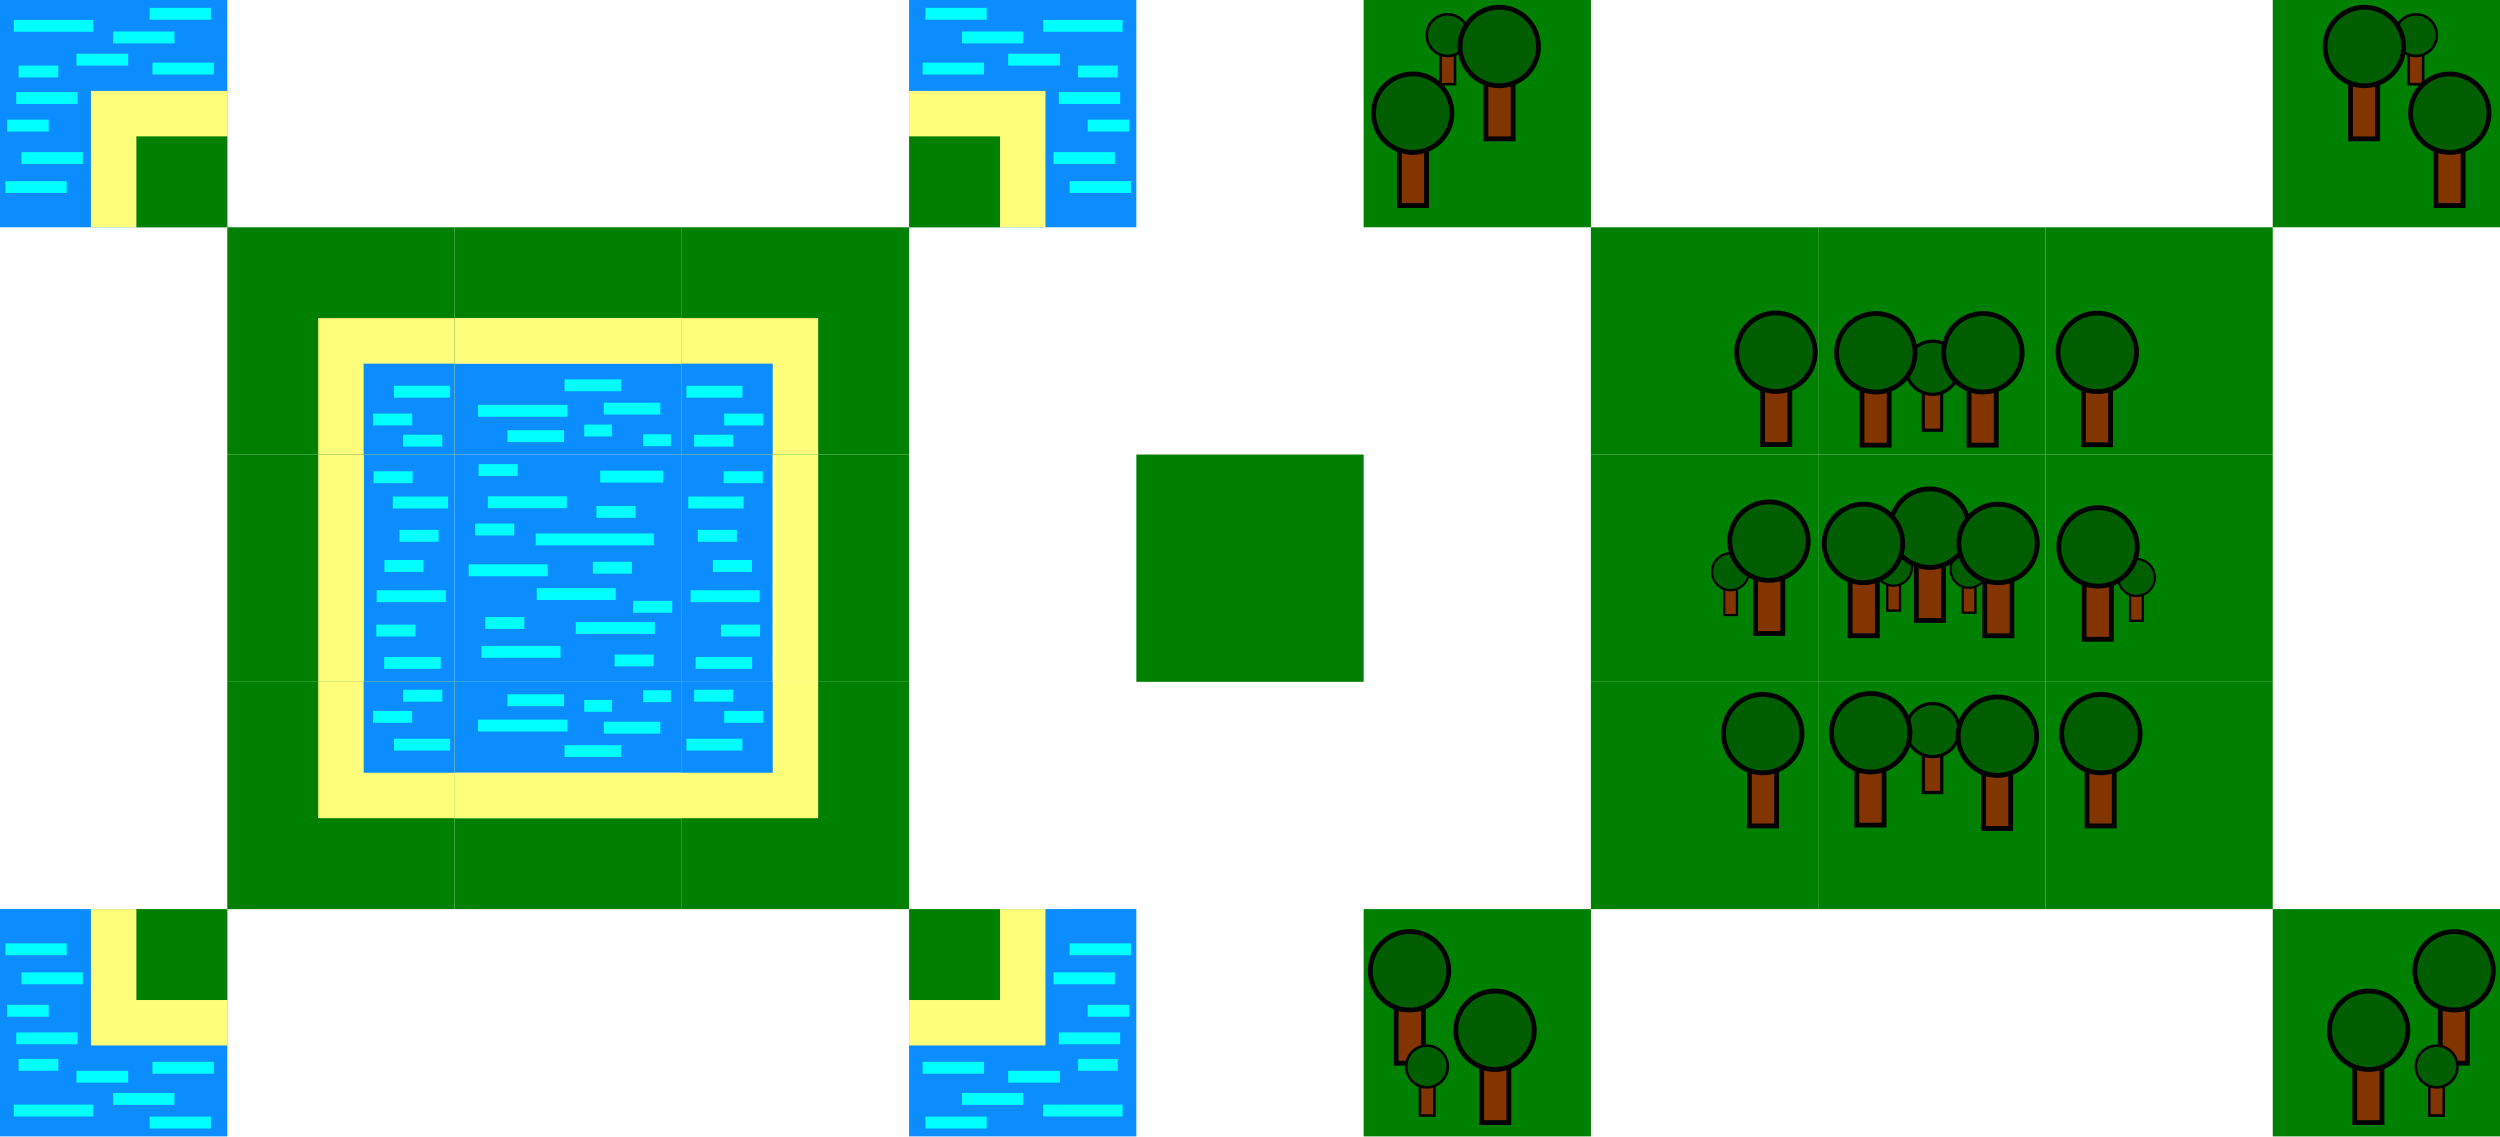
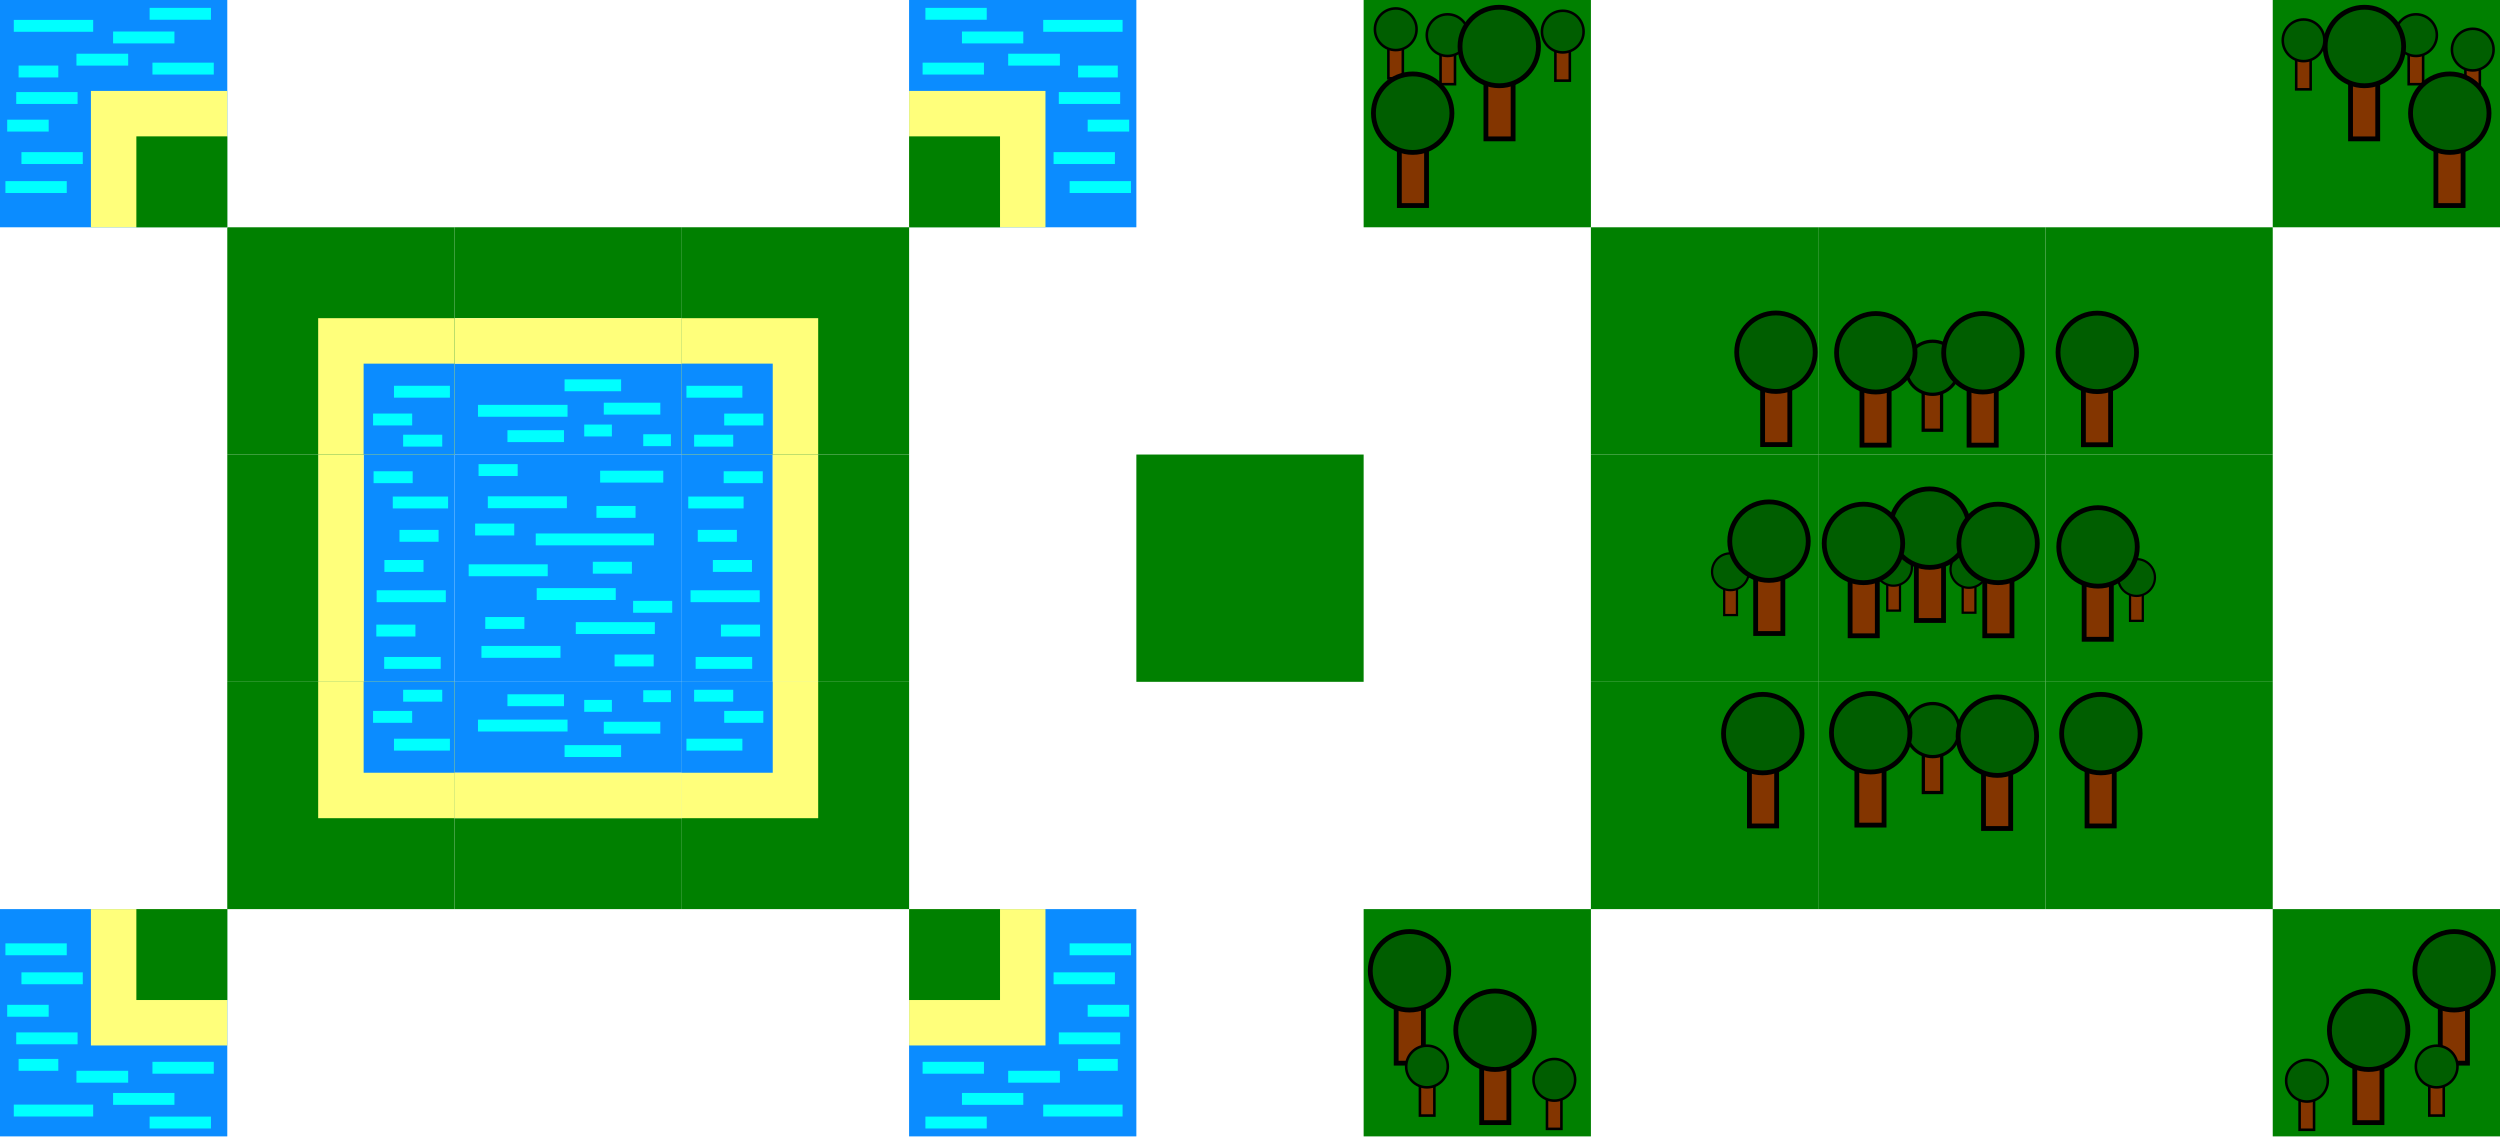
<svg xmlns="http://www.w3.org/2000/svg" width="352" height="160" viewBox="0 0 93.133 42.333" version="1.1" id="svg5">
  <defs id="defs2" />
  <g id="layer1">
    <rect style="fill:#0b8cff;fill-opacity:1;stroke-width:0.166" id="rect340" width="8.467" height="8.467" x="16.933" y="16.933" />
    <rect style="fill:#00ffff;fill-opacity:1;stroke-width:0.132" id="rect5550" width="2.945" height="0.443" x="18.173" y="18.489" />
    <rect style="fill:#00ffff;fill-opacity:1;stroke-width:0.162" id="rect5550-8" width="4.402" height="0.443" x="19.958" y="19.873" />
    <rect style="fill:#00ffff;fill-opacity:1;stroke-width:0.132" id="rect5550-0" width="2.945" height="0.443" x="17.46" y="21.023" />
    <rect style="fill:#00ffff;fill-opacity:1;stroke-width:0.132" id="rect5550-7" width="2.945" height="0.443" x="19.994" y="21.909" />
    <rect style="fill:#00ffff;fill-opacity:1;stroke-width:0.093" id="rect5550-1" width="1.457" height="0.443" x="22.084" y="20.928" />
    <rect style="fill:#00ffff;fill-opacity:1;stroke-width:0.093" id="rect5550-1-5" width="1.457" height="0.443" x="17.7" y="19.505" />
    <rect style="fill:#00ffff;fill-opacity:1;stroke-width:0.093" id="rect5550-1-3" width="1.457" height="0.443" x="22.219" y="18.848" />
    <rect style="fill:#00ffff;fill-opacity:1;stroke-width:0.093" id="rect5550-1-3-9" width="1.457" height="0.443" x="22.895" y="24.383" />
    <rect style="fill:#00ffff;fill-opacity:1;stroke-width:0.093" id="rect5550-1-3-3" width="1.457" height="0.443" x="17.828" y="17.29" />
    <rect style="fill:#00ffff;fill-opacity:1;stroke-width:0.093" id="rect5550-1-9" width="1.457" height="0.443" x="18.078" y="22.986" />
    <rect style="fill:#00ffff;fill-opacity:1;stroke-width:0.093" id="rect5550-1-9-3" width="1.457" height="0.443" x="23.585" y="22.384" />
    <rect style="fill:#00ffff;fill-opacity:1;stroke-width:0.132" id="rect5550-4" width="2.945" height="0.443" x="21.45" y="23.176" />
    <rect style="fill:#00ffff;fill-opacity:1;stroke-width:0.132" id="rect5550-3" width="2.945" height="0.443" x="17.935" y="24.063" />
    <rect style="fill:#008000;stroke:none;stroke-width:0.122" id="rect805" width="8.467" height="8.467" x="25.4" y="25.4" />
    <rect style="fill:#008000;stroke:none;stroke-width:0.077" id="rect805-2" width="8.467" height="3.387" x="16.933" y="30.48" />
    <rect style="fill:#ffff7b;fill-opacity:1;stroke-width:0.15" id="rect5763-2-0" width="5.08" height="5.08" x="25.4" y="-30.48" transform="rotate(90)" />
    <rect style="fill:#0b8cff;fill-opacity:1;stroke-width:0.105" id="rect340-7-4" width="3.387" height="8.467" x="-16.933" y="16.933" transform="scale(-1,1)" />
    <rect style="fill:#00ffff;fill-opacity:1;stroke-width:0.093" id="rect5550-1-3-4-4" width="1.457" height="0.443" x="-15.374" y="17.556" transform="scale(-1,1)" />
    <rect style="fill:#00ffff;fill-opacity:1;stroke-width:0.111" id="rect5550-1-3-4-4-5" width="2.061" height="0.443" x="-16.693" y="18.498" transform="scale(-1,1)" />
    <rect style="fill:#00ffff;fill-opacity:1;stroke-width:0.093" id="rect5550-1-3-9-9" width="1.457" height="0.443" x="-15.777" y="20.862" transform="scale(-1,1)" />
    <rect style="fill:#00ffff;fill-opacity:1;stroke-width:0.093" id="rect5550-1-3-3-6" width="1.457" height="0.443" x="-16.339" y="19.74" transform="scale(-1,1)" />
    <rect style="fill:#00ffff;fill-opacity:1;stroke-width:0.093" id="rect5550-1-3-1-3" width="1.457" height="0.443" x="-15.476" y="23.269" transform="scale(-1,1)" />
    <rect style="fill:#00ffff;fill-opacity:1;stroke-width:0.112" id="rect5550-1-3-97-6" width="2.106" height="0.443" x="-16.418" y="24.474" transform="scale(-1,1)" />
    <rect style="fill:#00ffff;fill-opacity:1;stroke-width:0.124" id="rect5550-1-3-2-4" width="2.577" height="0.443" x="-16.608" y="21.989" transform="scale(-1,1)" />
    <rect style="fill:#ffff7b;fill-opacity:1;stroke-width:0.112" id="rect5763-9" width="1.693" height="8.467" x="-13.547" y="16.933" transform="scale(-1,1)" />
    <rect style="fill:#0b8cff;fill-opacity:1;stroke-width:0.105" id="rect340-7-7" width="3.387" height="8.467" x="25.4" y="-25.4" transform="rotate(90)" />
    <rect style="fill:#0b8cff;fill-opacity:1;stroke-width:0.066" id="rect340-7-7-8" width="3.387" height="3.387" x="25.4" y="-28.787" transform="rotate(90)" />
    <rect style="fill:#00ffff;fill-opacity:1;stroke-width:0.093" id="rect5550-1-3-1-0" width="1.457" height="0.443" x="25.858" y="25.696" />
    <rect style="fill:#00ffff;fill-opacity:1;stroke-width:0.111" id="rect5550-1-3-1-0-9" width="2.084" height="0.443" x="25.572" y="27.519" />
    <rect style="fill:#00ffff;fill-opacity:1;stroke-width:0.093" id="rect5550-1-3-1-0-7" width="1.457" height="0.443" x="26.979" y="26.484" />
    <rect style="fill:#008000;stroke:none;stroke-width:0.122" id="rect805-8" width="8.467" height="8.467" x="-16.933" y="25.4" transform="scale(-1,1)" />
    <rect style="fill:#ffff7b;fill-opacity:1;stroke-width:0.15" id="rect5763-2-0-8" width="5.08" height="5.08" x="25.4" y="11.853" transform="matrix(0,1,1,0,0,0)" />
    <rect style="fill:#0b8cff;fill-opacity:1;stroke-width:0.066" id="rect340-7-7-8-6" width="3.387" height="3.387" x="25.4" y="13.547" transform="matrix(0,1,1,0,0,0)" />
    <rect style="fill:#00ffff;fill-opacity:1;stroke-width:0.093" id="rect5550-1-3-1-0-5" width="1.457" height="0.443" x="-16.475" y="25.696" transform="scale(-1,1)" />
    <rect style="fill:#00ffff;fill-opacity:1;stroke-width:0.111" id="rect5550-1-3-1-0-9-6" width="2.084" height="0.443" x="-16.761" y="27.519" transform="scale(-1,1)" />
    <rect style="fill:#00ffff;fill-opacity:1;stroke-width:0.093" id="rect5550-1-3-1-0-7-9" width="1.457" height="0.443" x="-15.354" y="26.484" transform="scale(-1,1)" />
    <rect style="fill:#00ffff;fill-opacity:1;stroke-width:0.112" id="rect5550-1-3-97-5" width="2.106" height="0.443" x="18.904" y="25.864" />
    <rect style="fill:#00ffff;fill-opacity:1;stroke-width:0.141" id="rect5550-1-3-97-1" width="3.337" height="0.443" x="17.806" y="26.808" />
    <rect style="fill:#00ffff;fill-opacity:1;stroke-width:0.112" id="rect5550-1-3-97-3" width="2.106" height="0.443" x="22.493" y="26.888" />
    <rect style="fill:#00ffff;fill-opacity:1;stroke-width:0.078" id="rect5550-1-3-97-9" width="1.031" height="0.443" x="21.764" y="26.074" />
    <rect style="fill:#00ffff;fill-opacity:1;stroke-width:0.078" id="rect5550-1-3-97-9-7" width="1.031" height="0.443" x="23.963" y="25.713" />
    <rect style="fill:#00ffff;fill-opacity:1;stroke-width:0.112" id="rect5550-1-3-97-15" width="2.106" height="0.443" x="21.032" y="27.758" />
    <rect style="fill:#ffff7b;fill-opacity:1;stroke-width:0.112" id="rect5763-2" width="1.693" height="8.467" x="28.787" y="-25.4" transform="rotate(90)" />
    <rect style="fill:#008000;stroke:none;stroke-width:0.077" id="rect805-2-6" width="8.467" height="3.387" x="16.933" y="-11.853" transform="scale(1,-1)" />
    <rect style="fill:#0b8cff;fill-opacity:1;stroke-width:0.105" id="rect340-7-7-9" width="3.387" height="8.467" x="-16.933" y="-25.4" transform="matrix(0,-1,-1,0,0,0)" />
    <rect style="fill:#00ffff;fill-opacity:1;stroke-width:0.112" id="rect5550-1-3-97-5-8" width="2.106" height="0.443" x="18.904" y="-16.469" transform="scale(1,-1)" />
    <rect style="fill:#00ffff;fill-opacity:1;stroke-width:0.141" id="rect5550-1-3-97-1-0" width="3.337" height="0.443" x="17.806" y="-15.525" transform="scale(1,-1)" />
    <rect style="fill:#00ffff;fill-opacity:1;stroke-width:0.112" id="rect5550-1-3-97-3-7" width="2.106" height="0.443" x="22.493" y="-15.445" transform="scale(1,-1)" />
    <rect style="fill:#00ffff;fill-opacity:1;stroke-width:0.078" id="rect5550-1-3-97-9-8" width="1.031" height="0.443" x="21.764" y="-16.259" transform="scale(1,-1)" />
    <rect style="fill:#00ffff;fill-opacity:1;stroke-width:0.078" id="rect5550-1-3-97-9-7-0" width="1.031" height="0.443" x="23.963" y="-16.62" transform="scale(1,-1)" />
    <rect style="fill:#00ffff;fill-opacity:1;stroke-width:0.112" id="rect5550-1-3-97-15-6" width="2.106" height="0.443" x="21.032" y="-14.575" transform="scale(1,-1)" />
    <rect style="fill:#ffff7b;fill-opacity:1;stroke-width:0.112" id="rect5763-2-9" width="1.693" height="8.467" x="-13.547" y="-25.4" transform="matrix(0,-1,-1,0,0,0)" />
    <rect style="fill:#008000;fill-opacity:1;stroke-width:0.25" id="rect5763-2-0-9-2-5-2" width="8.467" height="8.467" x="16.933" y="-50.8" transform="rotate(90)" />
    <rect style="fill:#008000;fill-opacity:1;stroke-width:0.25" id="rect5763-2-0-9-2-5-2-4" width="8.467" height="8.467" x="16.933" y="-67.733" transform="rotate(90)" />
    <rect style="fill:#008000;fill-opacity:1;stroke-width:0.25" id="rect5763-2-0-9-2-5-2-4-7" width="8.467" height="8.467" x="25.4" y="-67.733" transform="rotate(90)" />
    <rect style="fill:#008000;fill-opacity:1;stroke-width:0.25" id="rect5763-2-0-9-2-5-2-4-7-0" width="8.467" height="8.467" x="33.867" y="-59.267" transform="rotate(90)" />
    <rect style="fill:#008000;fill-opacity:1;stroke-width:0.25" id="rect5763-2-0-9-2-5-2-4-1" width="8.467" height="8.467" x="25.4" y="-76.2" transform="rotate(90)" />
    <rect style="fill:#833500;fill-opacity:1;stroke:#000000;stroke-width:0.122;stroke-dasharray:none;stroke-opacity:1" id="rect10296-6-5-3-4" width="0.685" height="1.734" x="-72.335" y="27.79" transform="scale(-1,1)" />
    <rect style="fill:#008000;fill-opacity:1;stroke-width:0.25" id="rect5763-2-0-9-2-5-2-4-1-4" width="8.467" height="8.467" x="8.467" y="-76.2" transform="rotate(90)" />
    <rect style="fill:#833500;fill-opacity:1;stroke:#000000;stroke-width:0.122;stroke-dasharray:none;stroke-opacity:1" id="rect10296-6-5-3-4-8" width="0.685" height="1.734" x="-72.33" y="14.293" transform="scale(-1,1)" />
    <rect style="fill:#008000;fill-opacity:1;stroke-width:0.25" id="rect5763-2-0-9-2-5-2-6" width="8.467" height="8.467" x="16.933" y="-76.2" transform="rotate(90)" />
    <rect style="fill:#833500;fill-opacity:1;stroke:#000000;stroke-width:0.084;stroke-dasharray:none;stroke-opacity:1" id="rect10296-0" width="0.475" height="1.203" x="73.116" y="21.622" />
    <rect style="fill:#0b8cff;fill-opacity:1;stroke-width:0.166" id="rect340-7-7-1" width="8.467" height="8.467" x="33.867" y="-42.333" transform="rotate(90)" />
    <rect style="fill:#ffff7b;fill-opacity:1;stroke-width:0.15" id="rect5763-2-0-9" width="5.08" height="5.08" x="33.867" y="-38.947" transform="rotate(90)" />
    <rect style="fill:#008000;stroke:none;stroke-width:0.049" id="rect805-0" width="3.387" height="3.387" x="33.867" y="33.867" />
    <rect style="fill:#00ffff;fill-opacity:1;stroke-width:0.117" id="rect5550-1-3-1-0-9-0" width="2.285" height="0.443" x="39.847" y="35.143" />
    <rect style="fill:#00ffff;fill-opacity:1;stroke-width:0.117" id="rect5550-1-3-1-0-9-0-8" width="2.285" height="0.443" x="39.249" y="36.223" />
    <rect style="fill:#00ffff;fill-opacity:1;stroke-width:0.096" id="rect5550-1-3-1-0-9-0-5" width="1.546" height="0.443" x="40.52" y="37.433" />
    <rect style="fill:#00ffff;fill-opacity:1;stroke-width:0.117" id="rect5550-1-3-1-0-9-0-0" width="2.285" height="0.443" x="39.444" y="38.46" />
    <rect style="fill:#00ffff;fill-opacity:1;stroke-width:0.117" id="rect5550-1-3-1-0-9-0-1" width="2.285" height="0.443" x="34.37" y="39.556" />
    <rect style="fill:#00ffff;fill-opacity:1;stroke-width:0.117" id="rect5550-1-3-1-0-9-0-87" width="2.285" height="0.443" x="35.836" y="40.716" />
    <rect style="fill:#00ffff;fill-opacity:1;stroke-width:0.094" id="rect5550-1-3-1-0-9-0-7" width="1.479" height="0.443" x="40.162" y="39.448" />
    <rect style="fill:#00ffff;fill-opacity:1;stroke-width:0.107" id="rect5550-1-3-1-0-9-0-89" width="1.927" height="0.443" x="37.558" y="39.89" />
    <rect style="fill:#00ffff;fill-opacity:1;stroke-width:0.133" id="rect5550-1-3-1-0-9-0-76" width="2.957" height="0.443" x="38.863" y="41.15" />
    <rect style="fill:#00ffff;fill-opacity:1;stroke-width:0.117" id="rect5550-1-3-1-0-9-0-88" width="2.285" height="0.443" x="34.474" y="41.597" />
    <rect style="fill:#0b8cff;fill-opacity:1;stroke-width:0.166" id="rect340-7-7-1-3" width="8.467" height="8.467" x="33.867" y="2.6394043e-06" transform="matrix(0,1,1,0,0,0)" />
    <rect style="fill:#ffff7b;fill-opacity:1;stroke-width:0.15" id="rect5763-2-0-9-1" width="5.08" height="5.08" x="33.867" y="3.387" transform="matrix(0,1,1,0,0,0)" />
    <rect style="fill:#008000;stroke:none;stroke-width:0.049" id="rect805-0-6" width="3.387" height="3.387" x="-8.467" y="33.867" transform="scale(-1,1)" />
    <rect style="fill:#00ffff;fill-opacity:1;stroke-width:0.117" id="rect5550-1-3-1-0-9-0-9" width="2.285" height="0.443" x="-2.487" y="35.143" transform="scale(-1,1)" />
    <rect style="fill:#00ffff;fill-opacity:1;stroke-width:0.117" id="rect5550-1-3-1-0-9-0-8-0" width="2.285" height="0.443" x="-3.084" y="36.223" transform="scale(-1,1)" />
    <rect style="fill:#00ffff;fill-opacity:1;stroke-width:0.096" id="rect5550-1-3-1-0-9-0-5-6" width="1.546" height="0.443" x="-1.814" y="37.433" transform="scale(-1,1)" />
    <rect style="fill:#00ffff;fill-opacity:1;stroke-width:0.117" id="rect5550-1-3-1-0-9-0-0-4" width="2.285" height="0.443" x="-2.89" y="38.46" transform="scale(-1,1)" />
    <rect style="fill:#00ffff;fill-opacity:1;stroke-width:0.117" id="rect5550-1-3-1-0-9-0-1-7" width="2.285" height="0.443" x="-7.964" y="39.556" transform="scale(-1,1)" />
    <rect style="fill:#00ffff;fill-opacity:1;stroke-width:0.117" id="rect5550-1-3-1-0-9-0-87-5" width="2.285" height="0.443" x="-6.498" y="40.716" transform="scale(-1,1)" />
    <rect style="fill:#00ffff;fill-opacity:1;stroke-width:0.094" id="rect5550-1-3-1-0-9-0-7-11" width="1.479" height="0.443" x="-2.172" y="39.448" transform="scale(-1,1)" />
    <rect style="fill:#00ffff;fill-opacity:1;stroke-width:0.107" id="rect5550-1-3-1-0-9-0-89-2" width="1.927" height="0.443" x="-4.775" y="39.89" transform="scale(-1,1)" />
    <rect style="fill:#00ffff;fill-opacity:1;stroke-width:0.133" id="rect5550-1-3-1-0-9-0-76-4" width="2.957" height="0.443" x="-3.471" y="41.15" transform="scale(-1,1)" />
    <rect style="fill:#00ffff;fill-opacity:1;stroke-width:0.117" id="rect5550-1-3-1-0-9-0-88-3" width="2.285" height="0.443" x="-7.859" y="41.597" transform="scale(-1,1)" />
    <rect style="fill:#833500;fill-opacity:1;stroke:#000000;stroke-width:0.18;stroke-dasharray:none;stroke-opacity:1" id="rect10296" width="1.013" height="2.565" x="71.39" y="20.55" />
    <circle style="fill:#005e00;fill-opacity:1;stroke:#000000;stroke-width:0.084;stroke-dasharray:none;stroke-opacity:1" id="path10190-1" cx="73.349" cy="21.211" r="0.686" />
    <rect style="fill:#833500;fill-opacity:1;stroke:#000000;stroke-width:0.084;stroke-dasharray:none;stroke-opacity:1" id="rect10296-0-3" width="0.475" height="1.203" x="70.306" y="21.544" />
    <circle style="fill:#005e00;fill-opacity:1;stroke:#000000;stroke-width:0.084;stroke-dasharray:none;stroke-opacity:1" id="path10190-1-2" cx="70.539" cy="21.133" r="0.686" />
    <rect style="fill:#833500;fill-opacity:1;stroke:#000000;stroke-width:0.084;stroke-dasharray:none;stroke-opacity:1" id="rect10296-0-3-6" width="0.475" height="1.203" x="64.232" y="21.71" />
    <circle style="fill:#005e00;fill-opacity:1;stroke:#000000;stroke-width:0.084;stroke-dasharray:none;stroke-opacity:1" id="path10190-1-2-1" cx="64.465" cy="21.299" r="0.686" />
    <circle style="fill:#005e00;fill-opacity:1;stroke:#000000;stroke-width:0.18;stroke-dasharray:none;stroke-opacity:1" id="path10190" cx="71.887" cy="19.675" r="1.462" />
    <rect style="fill:#833500;fill-opacity:1;stroke:#000000;stroke-width:0.18;stroke-dasharray:none;stroke-opacity:1" id="rect10296-7" width="1.013" height="2.565" x="73.939" y="21.12" />
    <circle style="fill:#005e00;fill-opacity:1;stroke:#000000;stroke-width:0.18;stroke-dasharray:none;stroke-opacity:1" id="path10190-6" cx="74.435" cy="20.244" r="1.462" />
    <rect style="fill:#833500;fill-opacity:1;stroke:#000000;stroke-width:0.18;stroke-dasharray:none;stroke-opacity:1" id="rect10296-6" width="1.013" height="2.565" x="68.923" y="21.12" />
    <circle style="fill:#005e00;fill-opacity:1;stroke:#000000;stroke-width:0.18;stroke-dasharray:none;stroke-opacity:1" id="path10190-66" cx="69.42" cy="20.244" r="1.462" />
    <rect style="fill:#833500;fill-opacity:1;stroke:#000000;stroke-width:0.18;stroke-dasharray:none;stroke-opacity:1" id="rect10296-6-5" width="1.013" height="2.565" x="65.404" y="21.035" />
    <circle style="fill:#005e00;fill-opacity:1;stroke:#000000;stroke-width:0.18;stroke-dasharray:none;stroke-opacity:1" id="path10190-66-4" cx="65.901" cy="20.159" r="1.462" />
    <rect style="fill:#833500;fill-opacity:1;stroke:#000000;stroke-width:0.18;stroke-dasharray:none;stroke-opacity:1" id="rect10296-6-5-1" width="1.013" height="2.565" x="65.172" y="28.204" />
    <circle style="fill:#005e00;fill-opacity:1;stroke:#000000;stroke-width:0.18;stroke-dasharray:none;stroke-opacity:1" id="path10190-66-4-86" cx="65.669" cy="27.329" r="1.462" />
    <rect style="fill:#833500;fill-opacity:1;stroke:#000000;stroke-width:0.18;stroke-dasharray:none;stroke-opacity:1" id="rect10296-6-5-1-2" width="1.013" height="2.565" x="52.012" y="37.041" />
    <circle style="fill:#005e00;fill-opacity:1;stroke:#000000;stroke-width:0.18;stroke-dasharray:none;stroke-opacity:1" id="path10190-66-4-86-0" cx="52.509" cy="36.165" r="1.462" />
    <rect style="fill:#833500;fill-opacity:1;stroke:#000000;stroke-width:0.18;stroke-dasharray:none;stroke-opacity:1" id="rect10296-6-5-1-05" width="1.013" height="2.565" x="55.197" y="39.256" />
    <circle style="fill:#005e00;fill-opacity:1;stroke:#000000;stroke-width:0.18;stroke-dasharray:none;stroke-opacity:1" id="path10190-66-4-86-66" cx="55.694" cy="38.38" r="1.462" />
    <rect style="fill:#833500;fill-opacity:1;stroke:#000000;stroke-width:0.096;stroke-dasharray:none;stroke-opacity:1" id="rect10296-6-5-1-05-1" width="0.538" height="1.362" x="52.897" y="40.196" />
    <circle style="fill:#005e00;fill-opacity:1;stroke:#000000;stroke-width:0.096;stroke-dasharray:none;stroke-opacity:1" id="path10190-66-4-86-66-5" cx="53.16" cy="39.731" r="0.776" />
    <rect style="fill:#008000;fill-opacity:1;stroke-width:0.25" id="rect5763-2-0-9-2-5-2-4-7-9-3-1" width="8.467" height="8.467" x="-1.3242797e-06" y="-59.267" transform="rotate(90)" />
    <rect style="fill:#833500;fill-opacity:1;stroke:#000000;stroke-width:0.096;stroke-dasharray:none;stroke-opacity:1" id="rect10296-6-5-1-05-1-7" width="0.538" height="1.362" x="53.665" y="1.774" />
    <rect style="fill:#833500;fill-opacity:1;stroke:#000000;stroke-width:0.18;stroke-dasharray:none;stroke-opacity:1" id="rect10296-6-5-1-2-7" width="1.013" height="2.565" x="52.13" y="5.092" />
    <circle style="fill:#005e00;fill-opacity:1;stroke:#000000;stroke-width:0.096;stroke-dasharray:none;stroke-opacity:1" id="path10190-66-4-86-66-5-9" cx="53.928" cy="1.309" r="0.776" />
+     <rect style="fill:#833500;fill-opacity:1;stroke:#000000;stroke-width:0.096;stroke-dasharray:none;stroke-opacity:1" id="rect10296-6-5-1-05-1-0-8-6" width="0.538" height="1.362" x="-52.26" y="1.555" transform="scale(-1,1)" />
    <circle style="fill:#005e00;fill-opacity:1;stroke:#000000;stroke-width:0.18;stroke-dasharray:none;stroke-opacity:1" id="path10190-66-4-86-0-0" cx="52.627" cy="4.216" r="1.462" />
    <rect style="fill:#833500;fill-opacity:1;stroke:#000000;stroke-width:0.18;stroke-dasharray:none;stroke-opacity:1" id="rect10296-6-5-1-05-0" width="1.013" height="2.565" x="55.355" y="2.608" />
    <circle style="fill:#005e00;fill-opacity:1;stroke:#000000;stroke-width:0.18;stroke-dasharray:none;stroke-opacity:1" id="path10190-66-4-86-66-6" cx="55.852" cy="1.732" r="1.462" />
    <rect style="fill:#008000;fill-opacity:1;stroke-width:0.25" id="rect5763-2-0-9-2-5-2-4-7-9-3-1-0" width="8.467" height="8.467" x="5.8306881e-07" y="84.667" transform="matrix(0,1,1,0,0,0)" />
    <rect style="fill:#833500;fill-opacity:1;stroke:#000000;stroke-width:0.096;stroke-dasharray:none;stroke-opacity:1" id="rect10296-6-5-1-05-1-7-0" width="0.538" height="1.362" x="-90.269" y="1.774" transform="scale(-1,1)" />
    <rect style="fill:#833500;fill-opacity:1;stroke:#000000;stroke-width:0.18;stroke-dasharray:none;stroke-opacity:1" id="rect10296-6-5-1-2-7-1" width="1.013" height="2.565" x="-91.758" y="5.092" transform="scale(-1,1)" />
    <circle style="fill:#005e00;fill-opacity:1;stroke:#000000;stroke-width:0.096;stroke-dasharray:none;stroke-opacity:1" id="path10190-66-4-86-66-5-9-2" cx="-90.005" cy="1.309" r="0.776" transform="scale(-1,1)" />
+     <rect style="fill:#833500;fill-opacity:1;stroke:#000000;stroke-width:0.096;stroke-dasharray:none;stroke-opacity:1" id="rect10296-6-5-1-05-1-0-8" width="0.538" height="1.362" x="-92.382" y="2.313" transform="scale(-1,1)" />
    <circle style="fill:#005e00;fill-opacity:1;stroke:#000000;stroke-width:0.18;stroke-dasharray:none;stroke-opacity:1" id="path10190-66-4-86-0-0-8" cx="-91.262" cy="4.216" r="1.462" transform="scale(-1,1)" />
    <rect style="fill:#833500;fill-opacity:1;stroke:#000000;stroke-width:0.18;stroke-dasharray:none;stroke-opacity:1" id="rect10296-6-5-1-05-0-5" width="1.013" height="2.565" x="-88.578" y="2.608" transform="scale(-1,1)" />
    <circle style="fill:#005e00;fill-opacity:1;stroke:#000000;stroke-width:0.18;stroke-dasharray:none;stroke-opacity:1" id="path10190-66-4-86-66-6-1" cx="-88.081" cy="1.732" r="1.462" transform="scale(-1,1)" />
    <rect style="fill:#008000;fill-opacity:1;stroke-width:0.25" id="rect5763-2-0-9-2-5-2-4-7-0-9" width="8.467" height="8.467" x="33.867" y="84.667" transform="matrix(0,1,1,0,0,0)" />
    <rect style="fill:#833500;fill-opacity:1;stroke:#000000;stroke-width:0.18;stroke-dasharray:none;stroke-opacity:1" id="rect10296-6-5-1-2-2" width="1.013" height="2.565" x="-91.921" y="37.041" transform="scale(-1,1)" />
    <circle style="fill:#005e00;fill-opacity:1;stroke:#000000;stroke-width:0.18;stroke-dasharray:none;stroke-opacity:1" id="path10190-66-4-86-0-3" cx="-91.424" cy="36.165" r="1.462" transform="scale(-1,1)" />
    <rect style="fill:#833500;fill-opacity:1;stroke:#000000;stroke-width:0.18;stroke-dasharray:none;stroke-opacity:1" id="rect10296-6-5-1-05-3" width="1.013" height="2.565" x="-88.736" y="39.256" transform="scale(-1,1)" />
    <circle style="fill:#005e00;fill-opacity:1;stroke:#000000;stroke-width:0.18;stroke-dasharray:none;stroke-opacity:1" id="path10190-66-4-86-66-8" cx="-88.24" cy="38.38" r="1.462" transform="scale(-1,1)" />
    <rect style="fill:#833500;fill-opacity:1;stroke:#000000;stroke-width:0.096;stroke-dasharray:none;stroke-opacity:1" id="rect10296-6-5-1-05-1-0" width="0.538" height="1.362" x="-91.037" y="40.196" transform="scale(-1,1)" />
    <circle style="fill:#005e00;fill-opacity:1;stroke:#000000;stroke-width:0.096;stroke-dasharray:none;stroke-opacity:1" id="path10190-66-4-86-66-5-0" cx="-90.773" cy="39.731" r="0.776" transform="scale(-1,1)" />
+     <rect style="fill:#833500;fill-opacity:1;stroke:#000000;stroke-width:0.096;stroke-dasharray:none;stroke-opacity:1" id="rect10296-6-5-1-05-1-0-4" width="0.538" height="1.362" x="-86.206" y="40.726" transform="scale(-1,1)" />
+     <circle style="fill:#005e00;fill-opacity:1;stroke:#000000;stroke-width:0.096;stroke-dasharray:none;stroke-opacity:1" id="path10190-66-4-86-66-5-0-5" cx="-85.942" cy="40.261" r="0.776" transform="scale(-1,1)" />
+     <rect style="fill:#833500;fill-opacity:1;stroke:#000000;stroke-width:0.096;stroke-dasharray:none;stroke-opacity:1" id="rect10296-6-5-1-05-1-0-41" width="0.538" height="1.362" x="-58.168" y="40.692" transform="scale(-1,1)" />
+     <circle style="fill:#005e00;fill-opacity:1;stroke:#000000;stroke-width:0.096;stroke-dasharray:none;stroke-opacity:1" id="path10190-66-4-86-66-5-0-9" cx="-57.904" cy="40.227" r="0.776" transform="scale(-1,1)" />
+     <rect style="fill:#833500;fill-opacity:1;stroke:#000000;stroke-width:0.096;stroke-dasharray:none;stroke-opacity:1" id="rect10296-6-5-1-05-1-0-9" width="0.538" height="1.362" x="-58.481" y="1.642" transform="scale(-1,1)" />
+     <circle style="fill:#005e00;fill-opacity:1;stroke:#000000;stroke-width:0.096;stroke-dasharray:none;stroke-opacity:1" id="path10190-66-4-86-66-5-0-2" cx="-58.218" cy="1.177" r="0.776" transform="scale(-1,1)" />
+     <rect style="fill:#833500;fill-opacity:1;stroke:#000000;stroke-width:0.096;stroke-dasharray:none;stroke-opacity:1" id="rect10296-6-5-1-05-1-0-6" width="0.538" height="1.362" x="-86.079" y="1.966" transform="scale(-1,1)" />
+     <circle style="fill:#005e00;fill-opacity:1;stroke:#000000;stroke-width:0.096;stroke-dasharray:none;stroke-opacity:1" id="path10190-66-4-86-66-5-0-0" cx="-85.816" cy="1.502" r="0.776" transform="scale(-1,1)" />
    <rect style="fill:#008000;fill-opacity:1;stroke-width:0.25" id="rect5763-2-0-9-2-5-2-4-7-2" width="8.467" height="8.467" x="25.4" y="76.2" transform="matrix(0,1,1,0,0,0)" />
    <rect style="fill:#833500;fill-opacity:1;stroke:#000000;stroke-width:0.18;stroke-dasharray:none;stroke-opacity:1" id="rect10296-6-5-1-8" width="1.013" height="2.565" x="-78.762" y="28.204" transform="scale(-1,1)" />
    <circle style="fill:#005e00;fill-opacity:1;stroke:#000000;stroke-width:0.18;stroke-dasharray:none;stroke-opacity:1" id="path10190-66-4-86-9" cx="-78.265" cy="27.329" r="1.462" transform="scale(-1,1)" />
    <rect style="fill:#008000;fill-opacity:1;stroke-width:0.25" id="rect5763-2-0-9-2-5-2-4-5" width="8.467" height="8.467" x="16.933" y="76.2" transform="matrix(0,1,1,0,0,0)" />
    <rect style="fill:#833500;fill-opacity:1;stroke:#000000;stroke-width:0.084;stroke-dasharray:none;stroke-opacity:1" id="rect10296-0-3-6-2" width="0.475" height="1.203" x="-79.826" y="21.925" transform="scale(-1,1)" />
    <circle style="fill:#005e00;fill-opacity:1;stroke:#000000;stroke-width:0.084;stroke-dasharray:none;stroke-opacity:1" id="path10190-1-2-1-1" cx="-79.593" cy="21.514" r="0.686" transform="scale(-1,1)" />
    <rect style="fill:#833500;fill-opacity:1;stroke:#000000;stroke-width:0.18;stroke-dasharray:none;stroke-opacity:1" id="rect10296-6-5-3" width="1.013" height="2.565" x="-78.654" y="21.25" transform="scale(-1,1)" />
    <circle style="fill:#005e00;fill-opacity:1;stroke:#000000;stroke-width:0.18;stroke-dasharray:none;stroke-opacity:1" id="path10190-66-4-8" cx="-78.158" cy="20.374" r="1.462" transform="scale(-1,1)" />
    <rect style="fill:#833500;fill-opacity:1;stroke:#000000;stroke-width:0.18;stroke-dasharray:none;stroke-opacity:1" id="rect10296-6-5-3-9" width="1.013" height="2.565" x="-70.187" y="28.173" transform="scale(-1,1)" />
    <circle style="fill:#005e00;fill-opacity:1;stroke:#000000;stroke-width:0.122;stroke-dasharray:none;stroke-opacity:1" id="path10190-66-4-8-4" cx="-72" cy="27.198" r="0.989" transform="scale(-1,1)" />
    <circle style="fill:#005e00;fill-opacity:1;stroke:#000000;stroke-width:0.18;stroke-dasharray:none;stroke-opacity:1" id="path10190-66-4-8-8" cx="-69.69" cy="27.297" r="1.462" transform="scale(-1,1)" />
    <rect style="fill:#833500;fill-opacity:1;stroke:#000000;stroke-width:0.18;stroke-dasharray:none;stroke-opacity:1" id="rect10296-6-5-3-9-6" width="1.013" height="2.565" x="-70.377" y="14.018" transform="scale(-1,1)" />
    <circle style="fill:#005e00;fill-opacity:1;stroke:#000000;stroke-width:0.122;stroke-dasharray:none;stroke-opacity:1" id="path10190-66-4-8-4-9" cx="-71.995" cy="13.701" r="0.989" transform="scale(-1,1)" />
    <circle style="fill:#005e00;fill-opacity:1;stroke:#000000;stroke-width:0.18;stroke-dasharray:none;stroke-opacity:1" id="path10190-66-4-8-8-3" cx="-69.88" cy="13.142" r="1.462" transform="scale(-1,1)" />
    <rect style="fill:#833500;fill-opacity:1;stroke:#000000;stroke-width:0.18;stroke-dasharray:none;stroke-opacity:1" id="rect10296-6-5-3-9-9" width="1.013" height="2.565" x="-74.367" y="14.018" transform="scale(-1,1)" />
    <circle style="fill:#005e00;fill-opacity:1;stroke:#000000;stroke-width:0.18;stroke-dasharray:none;stroke-opacity:1" id="path10190-66-4-8-8-4" cx="-73.87" cy="13.142" r="1.462" transform="scale(-1,1)" />
    <rect style="fill:#833500;fill-opacity:1;stroke:#000000;stroke-width:0.18;stroke-dasharray:none;stroke-opacity:1" id="rect10296-6-5-3-9-7" width="1.013" height="2.565" x="-74.905" y="28.299" transform="scale(-1,1)" />
    <circle style="fill:#005e00;fill-opacity:1;stroke:#000000;stroke-width:0.18;stroke-dasharray:none;stroke-opacity:1" id="path10190-66-4-8-8-8" cx="-74.408" cy="27.424" r="1.462" transform="scale(-1,1)" />
    <rect style="fill:#008000;fill-opacity:1;stroke-width:0.25" id="rect5763-2-0-9-2-5-2-4-7-9" width="8.467" height="8.467" x="8.467" y="76.2" transform="matrix(0,1,1,0,0,0)" />
    <rect style="fill:#833500;fill-opacity:1;stroke:#000000;stroke-width:0.18;stroke-dasharray:none;stroke-opacity:1" id="rect10296-6-5-1-0" width="1.013" height="2.565" x="-78.627" y="14.003" transform="scale(-1,1)" />
    <circle style="fill:#005e00;fill-opacity:1;stroke:#000000;stroke-width:0.18;stroke-dasharray:none;stroke-opacity:1" id="path10190-66-4-86-6" cx="-78.13" cy="13.127" r="1.462" transform="scale(-1,1)" />
    <rect style="fill:#008000;fill-opacity:1;stroke-width:0.25" id="rect5763-2-0-9-2-5-2-4-7-9-3" width="8.467" height="8.467" x="8.467" y="-67.733" transform="rotate(90)" />
    <rect style="fill:#833500;fill-opacity:1;stroke:#000000;stroke-width:0.18;stroke-dasharray:none;stroke-opacity:1" id="rect10296-6-5-1-0-4" width="1.013" height="2.565" x="65.663" y="13.997" />
    <circle style="fill:#005e00;fill-opacity:1;stroke:#000000;stroke-width:0.18;stroke-dasharray:none;stroke-opacity:1" id="path10190-66-4-86-6-2" cx="66.16" cy="13.121" r="1.462" />
    <rect style="fill:#008000;stroke:none;stroke-width:0.122" id="rect805-3" width="8.467" height="8.467" x="8.467" y="8.467" />
    <rect style="fill:#008000;stroke:none;stroke-width:0.077" id="rect805-3-7" width="3.387" height="8.467" x="8.467" y="16.933" />
    <rect style="fill:#0b8cff;fill-opacity:1;stroke-width:0.105" id="rect340-7-4-4" width="3.387" height="8.467" x="25.4" y="16.933" />
    <rect style="fill:#00ffff;fill-opacity:1;stroke-width:0.093" id="rect5550-1-3-4-4-4" width="1.457" height="0.443" x="26.959" y="17.556" />
    <rect style="fill:#00ffff;fill-opacity:1;stroke-width:0.111" id="rect5550-1-3-4-4-5-2" width="2.061" height="0.443" x="25.64" y="18.498" />
    <rect style="fill:#00ffff;fill-opacity:1;stroke-width:0.093" id="rect5550-1-3-9-9-1" width="1.457" height="0.443" x="26.556" y="20.862" />
    <rect style="fill:#00ffff;fill-opacity:1;stroke-width:0.093" id="rect5550-1-3-3-6-4" width="1.457" height="0.443" x="25.994" y="19.74" />
    <rect style="fill:#00ffff;fill-opacity:1;stroke-width:0.093" id="rect5550-1-3-1-3-4" width="1.457" height="0.443" x="26.857" y="23.269" />
    <rect style="fill:#00ffff;fill-opacity:1;stroke-width:0.112" id="rect5550-1-3-97-6-4" width="2.106" height="0.443" x="25.915" y="24.474" />
    <rect style="fill:#00ffff;fill-opacity:1;stroke-width:0.124" id="rect5550-1-3-2-4-5" width="2.577" height="0.443" x="25.725" y="21.989" />
    <rect style="fill:#ffff7b;fill-opacity:1;stroke-width:0.112" id="rect5763-9-9" width="1.693" height="8.467" x="28.787" y="16.933" />
    <rect style="fill:#008000;stroke:none;stroke-width:0.077" id="rect805-3-7-5" width="3.387" height="8.467" x="-33.867" y="16.933" transform="scale(-1,1)" />
    <rect style="fill:#ffff7b;fill-opacity:1;stroke-width:0.15" id="rect5763-2-0-7" width="5.08" height="5.08" x="11.853" y="-16.933" transform="rotate(90)" />
    <rect style="fill:#0b8cff;fill-opacity:1;stroke-width:0.066" id="rect340-7-7-8-3" width="3.387" height="3.387" x="13.547" y="-16.933" transform="rotate(90)" />
    <rect style="fill:#00ffff;fill-opacity:1;stroke-width:0.093" id="rect5550-1-3-1-0-53" width="1.457" height="0.443" x="15.018" y="16.194" />
    <rect style="fill:#00ffff;fill-opacity:1;stroke-width:0.111" id="rect5550-1-3-1-0-9-67" width="2.084" height="0.443" x="14.677" y="14.371" />
    <rect style="fill:#00ffff;fill-opacity:1;stroke-width:0.093" id="rect5550-1-3-1-0-7-5" width="1.457" height="0.443" x="13.898" y="15.406" />
    <rect style="fill:#008000;stroke:none;stroke-width:0.122" id="rect805-6" width="8.467" height="8.467" x="25.4" y="-16.933" transform="scale(1,-1)" />
    <rect style="fill:#ffff7b;fill-opacity:1;stroke-width:0.15" id="rect5763-2-0-3" width="5.08" height="5.08" x="-16.933" y="-30.48" transform="matrix(0,-1,-1,0,0,0)" />
    <rect style="fill:#0b8cff;fill-opacity:1;stroke-width:0.066" id="rect340-7-7-8-2" width="3.387" height="3.387" x="-16.933" y="-28.787" transform="matrix(0,-1,-1,0,0,0)" />
    <rect style="fill:#00ffff;fill-opacity:1;stroke-width:0.093" id="rect5550-1-3-1-0-76" width="1.457" height="0.443" x="25.858" y="-16.638" transform="scale(1,-1)" />
    <rect style="fill:#00ffff;fill-opacity:1;stroke-width:0.111" id="rect5550-1-3-1-0-9-09" width="2.084" height="0.443" x="25.572" y="-14.815" transform="scale(1,-1)" />
    <rect style="fill:#00ffff;fill-opacity:1;stroke-width:0.093" id="rect5550-1-3-1-0-7-3" width="1.457" height="0.443" x="26.979" y="-15.85" transform="scale(1,-1)" />
    <rect style="fill:#0b8cff;fill-opacity:1;stroke-width:0.166" id="rect340-7-7-1-6" width="8.467" height="8.467" x="-8.467" y="2.7906367e-06" transform="rotate(-90)" />
    <rect style="fill:#ffff7b;fill-opacity:1;stroke-width:0.15" id="rect5763-2-0-9-75" width="5.08" height="5.08" x="-8.467" y="3.387" transform="rotate(-90)" />
    <rect style="fill:#008000;stroke:none;stroke-width:0.049" id="rect805-0-2" width="3.387" height="3.387" x="-8.467" y="-8.467" transform="scale(-1)" />
    <rect style="fill:#00ffff;fill-opacity:1;stroke-width:0.117" id="rect5550-1-3-1-0-9-0-66" width="2.285" height="0.443" x="-2.487" y="-7.19" transform="scale(-1)" />
    <rect style="fill:#00ffff;fill-opacity:1;stroke-width:0.117" id="rect5550-1-3-1-0-9-0-8-7" width="2.285" height="0.443" x="-3.084" y="-6.11" transform="scale(-1)" />
    <rect style="fill:#00ffff;fill-opacity:1;stroke-width:0.096" id="rect5550-1-3-1-0-9-0-5-1" width="1.546" height="0.443" x="-1.814" y="-4.901" transform="scale(-1)" />
    <rect style="fill:#00ffff;fill-opacity:1;stroke-width:0.117" id="rect5550-1-3-1-0-9-0-0-86" width="2.285" height="0.443" x="-2.89" y="-3.873" transform="scale(-1)" />
    <rect style="fill:#00ffff;fill-opacity:1;stroke-width:0.117" id="rect5550-1-3-1-0-9-0-1-4" width="2.285" height="0.443" x="-7.964" y="-2.777" transform="scale(-1)" />
    <rect style="fill:#00ffff;fill-opacity:1;stroke-width:0.117" id="rect5550-1-3-1-0-9-0-87-0" width="2.285" height="0.443" x="-6.498" y="-1.617" transform="scale(-1)" />
    <rect style="fill:#00ffff;fill-opacity:1;stroke-width:0.094" id="rect5550-1-3-1-0-9-0-7-7" width="1.479" height="0.443" x="-2.172" y="-2.885" transform="scale(-1)" />
    <rect style="fill:#00ffff;fill-opacity:1;stroke-width:0.107" id="rect5550-1-3-1-0-9-0-89-26" width="1.927" height="0.443" x="-4.775" y="-2.444" transform="scale(-1)" />
    <rect style="fill:#00ffff;fill-opacity:1;stroke-width:0.133" id="rect5550-1-3-1-0-9-0-76-0" width="2.957" height="0.443" x="-3.471" y="-1.184" transform="scale(-1)" />
    <rect style="fill:#00ffff;fill-opacity:1;stroke-width:0.117" id="rect5550-1-3-1-0-9-0-88-0" width="2.285" height="0.443" x="-7.859" y="-0.736" transform="scale(-1)" />
    <rect style="fill:#0b8cff;fill-opacity:1;stroke-width:0.166" id="rect340-7-7-1-6-0" width="8.467" height="8.467" x="-8.467" y="-42.333" transform="matrix(0,-1,-1,0,0,0)" />
    <rect style="fill:#ffff7b;fill-opacity:1;stroke-width:0.15" id="rect5763-2-0-9-75-6" width="5.08" height="5.08" x="-8.467" y="-38.947" transform="matrix(0,-1,-1,0,0,0)" />
    <rect style="fill:#008000;stroke:none;stroke-width:0.049" id="rect805-0-2-3" width="3.387" height="3.387" x="33.867" y="-8.467" transform="scale(1,-1)" />
    <rect style="fill:#00ffff;fill-opacity:1;stroke-width:0.117" id="rect5550-1-3-1-0-9-0-66-5" width="2.285" height="0.443" x="39.847" y="-7.19" transform="scale(1,-1)" />
    <rect style="fill:#00ffff;fill-opacity:1;stroke-width:0.117" id="rect5550-1-3-1-0-9-0-8-7-1" width="2.285" height="0.443" x="39.249" y="-6.11" transform="scale(1,-1)" />
    <rect style="fill:#00ffff;fill-opacity:1;stroke-width:0.096" id="rect5550-1-3-1-0-9-0-5-1-6" width="1.546" height="0.443" x="40.52" y="-4.901" transform="scale(1,-1)" />
    <rect style="fill:#00ffff;fill-opacity:1;stroke-width:0.117" id="rect5550-1-3-1-0-9-0-0-86-9" width="2.285" height="0.443" x="39.444" y="-3.873" transform="scale(1,-1)" />
    <rect style="fill:#00ffff;fill-opacity:1;stroke-width:0.117" id="rect5550-1-3-1-0-9-0-1-4-1" width="2.285" height="0.443" x="34.37" y="-2.777" transform="scale(1,-1)" />
    <rect style="fill:#00ffff;fill-opacity:1;stroke-width:0.117" id="rect5550-1-3-1-0-9-0-87-0-9" width="2.285" height="0.443" x="35.836" y="-1.617" transform="scale(1,-1)" />
    <rect style="fill:#00ffff;fill-opacity:1;stroke-width:0.094" id="rect5550-1-3-1-0-9-0-7-7-2" width="1.479" height="0.443" x="40.162" y="-2.885" transform="scale(1,-1)" />
    <rect style="fill:#00ffff;fill-opacity:1;stroke-width:0.107" id="rect5550-1-3-1-0-9-0-89-26-3" width="1.927" height="0.443" x="37.558" y="-2.444" transform="scale(1,-1)" />
    <rect style="fill:#00ffff;fill-opacity:1;stroke-width:0.133" id="rect5550-1-3-1-0-9-0-76-0-4" width="2.957" height="0.443" x="38.863" y="-1.184" transform="scale(1,-1)" />
    <rect style="fill:#00ffff;fill-opacity:1;stroke-width:0.117" id="rect5550-1-3-1-0-9-0-88-0-8" width="2.285" height="0.443" x="34.474" y="-0.736" transform="scale(1,-1)" />
    <rect style="fill:#00ffff;fill-opacity:1;stroke-width:0.118" id="rect5550-1-3-38" width="2.352" height="0.443" x="22.357" y="17.535" />
+     <circle style="fill:#005e00;fill-opacity:1;stroke:#000000;stroke-width:0.096;stroke-dasharray:none;stroke-opacity:1" id="path10190-66-4-86-66-5-0-6" cx="-92.118" cy="1.848" r="0.776" transform="scale(-1,1)" />
+     <circle style="fill:#005e00;fill-opacity:1;stroke:#000000;stroke-width:0.096;stroke-dasharray:none;stroke-opacity:1" id="path10190-66-4-86-66-5-0-6-1" cx="-51.996" cy="1.09" r="0.776" transform="scale(-1,1)" />
  </g>
</svg>
